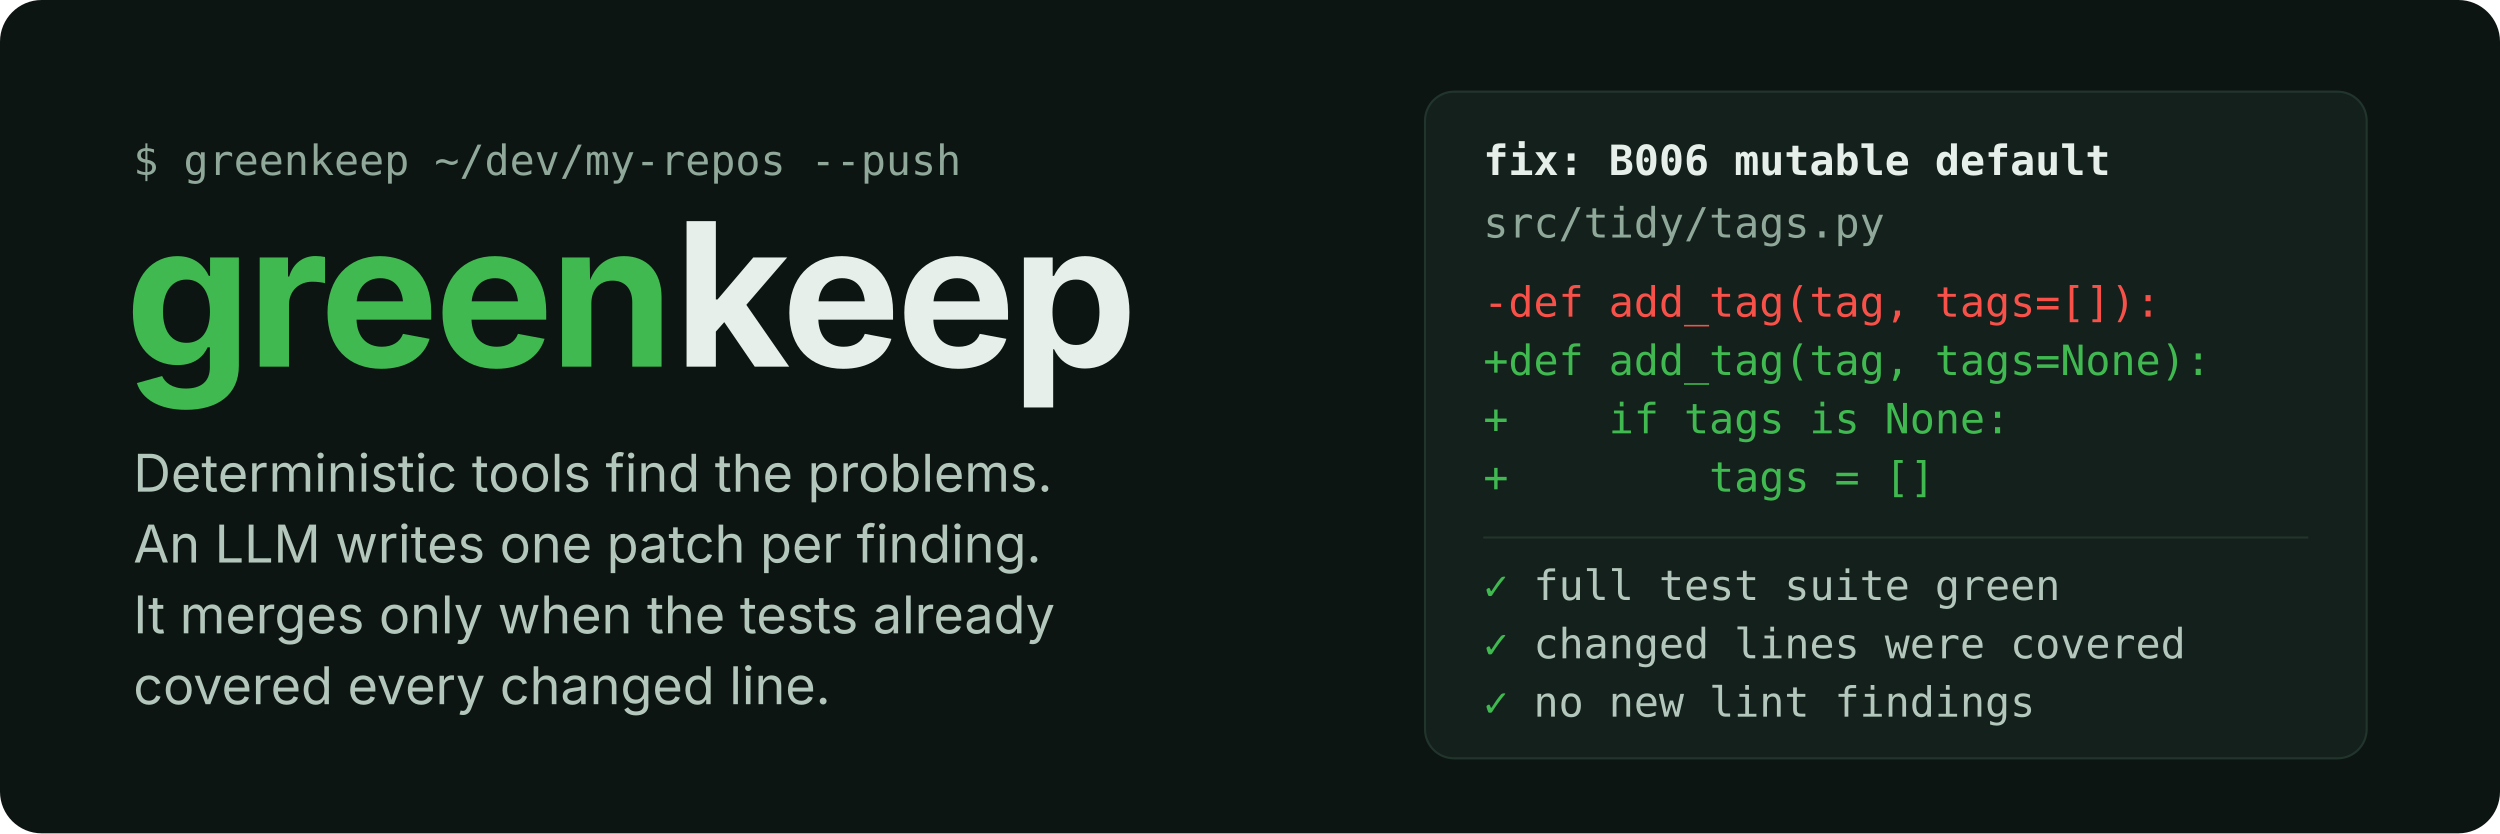
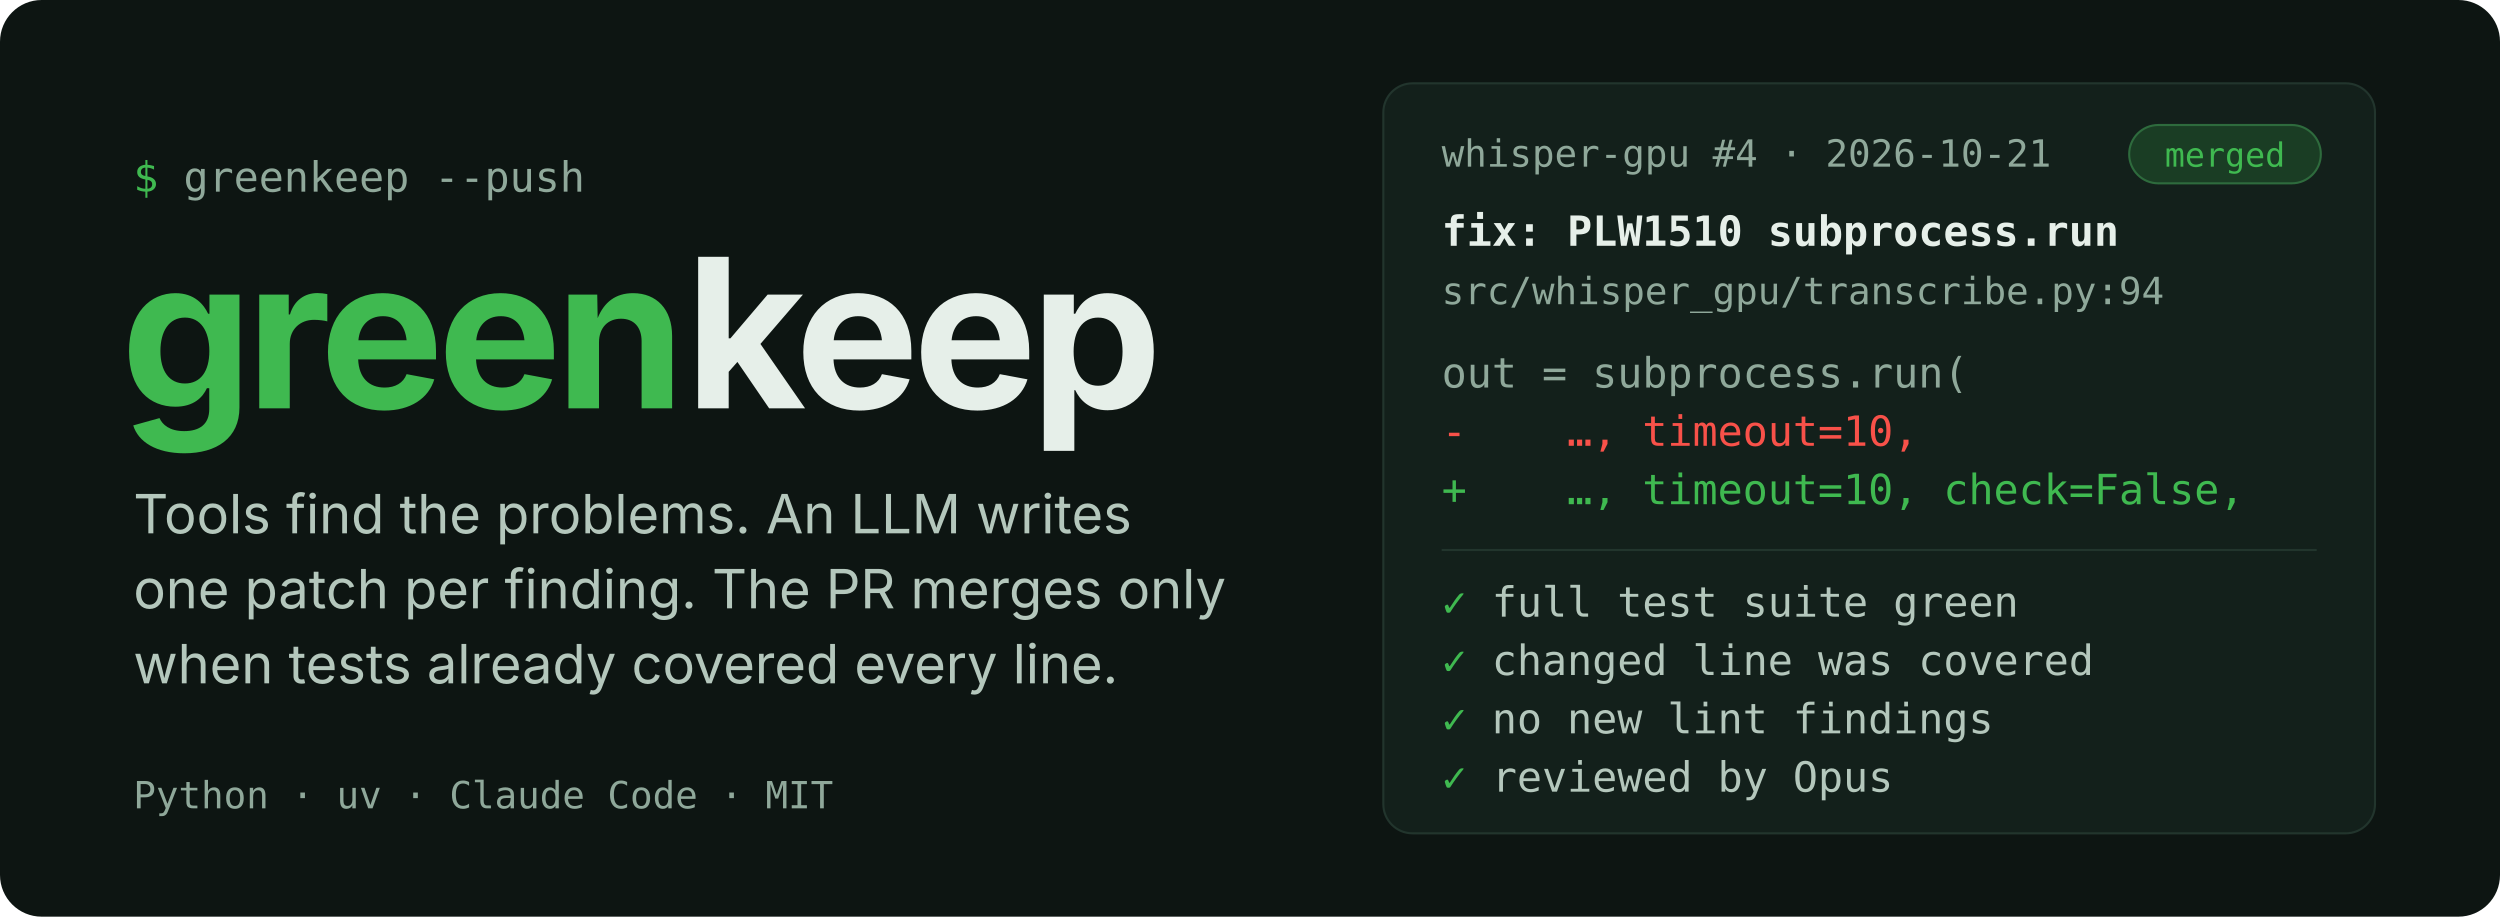
- <svg xmlns="http://www.w3.org/2000/svg" viewBox="0 0 1200 400" width="1200" height="400" role="img" aria-labelledby="t d">
-   <rect width="1200" height="400" rx="20" fill="#0d1512" />
-   <g font-family="Inter, -apple-system, BlinkMacSystemFont, 'Segoe UI', sans-serif">
-     <text x="64" y="84" font-family="'JetBrains Mono', SFMono-Regular, Menlo, Consolas, monospace" font-size="20" fill="#8fa89a">$ greenkeep ~/dev/my-repos --push</text>
-     <text x="60" y="176" font-size="96" font-weight="700" letter-spacing="-2" fill="#e6efe9">
+ <svg xmlns="http://www.w3.org/2000/svg" viewBox="0 0 1200 440" width="1200" height="440" role="img" aria-labelledby="t d">
+   <rect width="1200" height="440" rx="20" fill="#0d1512" />
+   <g id="title-block" font-family="-apple-system, BlinkMacSystemFont, 'Segoe UI', Inter, sans-serif">
+     <text x="64" y="92" font-family="ui-monospace, SFMono-Regular, Menlo, Consolas, monospace" font-size="20" fill="#8fa89a">
+       <tspan fill="#3fb950">$</tspan> greenkeep --push</text>
+     <text x="58" y="196" font-size="100" font-weight="700" letter-spacing="-3" fill="#e6efe9">
      <tspan fill="#3fb950">green</tspan>keep</text>
-     <g font-size="25" fill="#b4c7bc">
-       <text x="64" y="236">Deterministic tools find the problems.</text>
-       <text x="64" y="270">An LLM writes one patch per finding.</text>
-       <text x="64" y="304">It merges only when the tests already</text>
-       <text x="64" y="338">covered every changed line.</text>
+     <g font-size="26" fill="#b4c7bc">
+       <text x="64" y="256">Tools find the problems. An LLM writes</text>
+       <text x="64" y="292">one patch per finding. The PR merges only</text>
+       <text x="64" y="328">when tests already covered every line.</text>
+     </g>
+     <text x="64" y="388" font-family="ui-monospace, SFMono-Regular, Menlo, Consolas, monospace" font-size="18" fill="#8fa89a">Python · uv · Claude Code · MIT</text>
+   </g>
+   <g id="real-pr" font-family="ui-monospace, SFMono-Regular, Menlo, Consolas, monospace">
+     <rect x="664" y="40" width="476" height="360" rx="14" fill="#13201b" stroke="#22352d" />
+     <text x="692" y="80" font-size="18" fill="#8fa89a">whisper-gpu #4 · 2026-10-21</text>
+     <rect x="1022" y="60" width="92" height="28" rx="14" fill="#1a3d24" stroke="#2e6b3d" />
+     <text x="1068" y="80" font-size="16" fill="#3fb950" text-anchor="middle">merged</text>
+     <text x="692" y="118" font-size="20" font-weight="600" fill="#e6efe9">fix: PLW1510 subprocess.run</text>
+     <text x="692" y="146" font-size="18" fill="#8fa89a">src/whisper_gpu/transcribe.py:94</text>
+     <g font-size="20">
+       <text x="692" y="186" fill="#8fa89a">  out = subprocess.run(</text>
+       <text x="692" y="214" fill="#f85149">-    …, timeout=10,</text>
+       <text x="692" y="242" fill="#3fb950">+    …, timeout=10, check=False,</text>
+     </g>
+     <line x1="692" y1="264" x2="1112" y2="264" stroke="#22352d" />
+     <g font-size="20" fill="#3fb950">
+       <text x="692" y="296">✓ <tspan fill="#b4c7bc">full test suite green</tspan>
+       </text>
+       <text x="692" y="324">✓ <tspan fill="#b4c7bc">changed line was covered</tspan>
+       </text>
+       <text x="692" y="352">✓ <tspan fill="#b4c7bc">no new lint findings</tspan>
+       </text>
+       <text x="692" y="380">✓ <tspan fill="#b4c7bc">reviewed by Opus</tspan>
+       </text>
    </g>
  </g>
-   <g font-family="'JetBrains Mono', SFMono-Regular, Menlo, Consolas, monospace" font-size="20">
-     <rect x="684" y="44" width="452" height="320" rx="14" fill="#13201b" stroke="#22352d" />
-     <text x="712" y="84" fill="#e6efe9" font-weight="600">fix: B006 mutable default</text>
-     <text x="712" y="114" fill="#8fa89a">src/tidy/tags.py</text>
-     <text x="712" y="152" fill="#f85149">-def add_tag(tag, tags=[]):</text>
-     <text x="712" y="180" fill="#3fb950">+def add_tag(tag, tags=None):</text>
-     <text x="712" y="208" fill="#3fb950">+    if tags is None:</text>
-     <text x="712" y="236" fill="#3fb950">+        tags = []</text>
-     <line x1="712" y1="258" x2="1108" y2="258" stroke="#22352d" />
-     <text x="712" y="288" fill="#3fb950">✓ <tspan fill="#b4c7bc">full test suite green</tspan>
-     </text>
-     <text x="712" y="316" fill="#3fb950">✓ <tspan fill="#b4c7bc">changed lines were covered</tspan>
-     </text>
-     <text x="712" y="344" fill="#3fb950">✓ <tspan fill="#b4c7bc">no new lint findings</tspan>
-     </text>
-   </g>
</svg>
